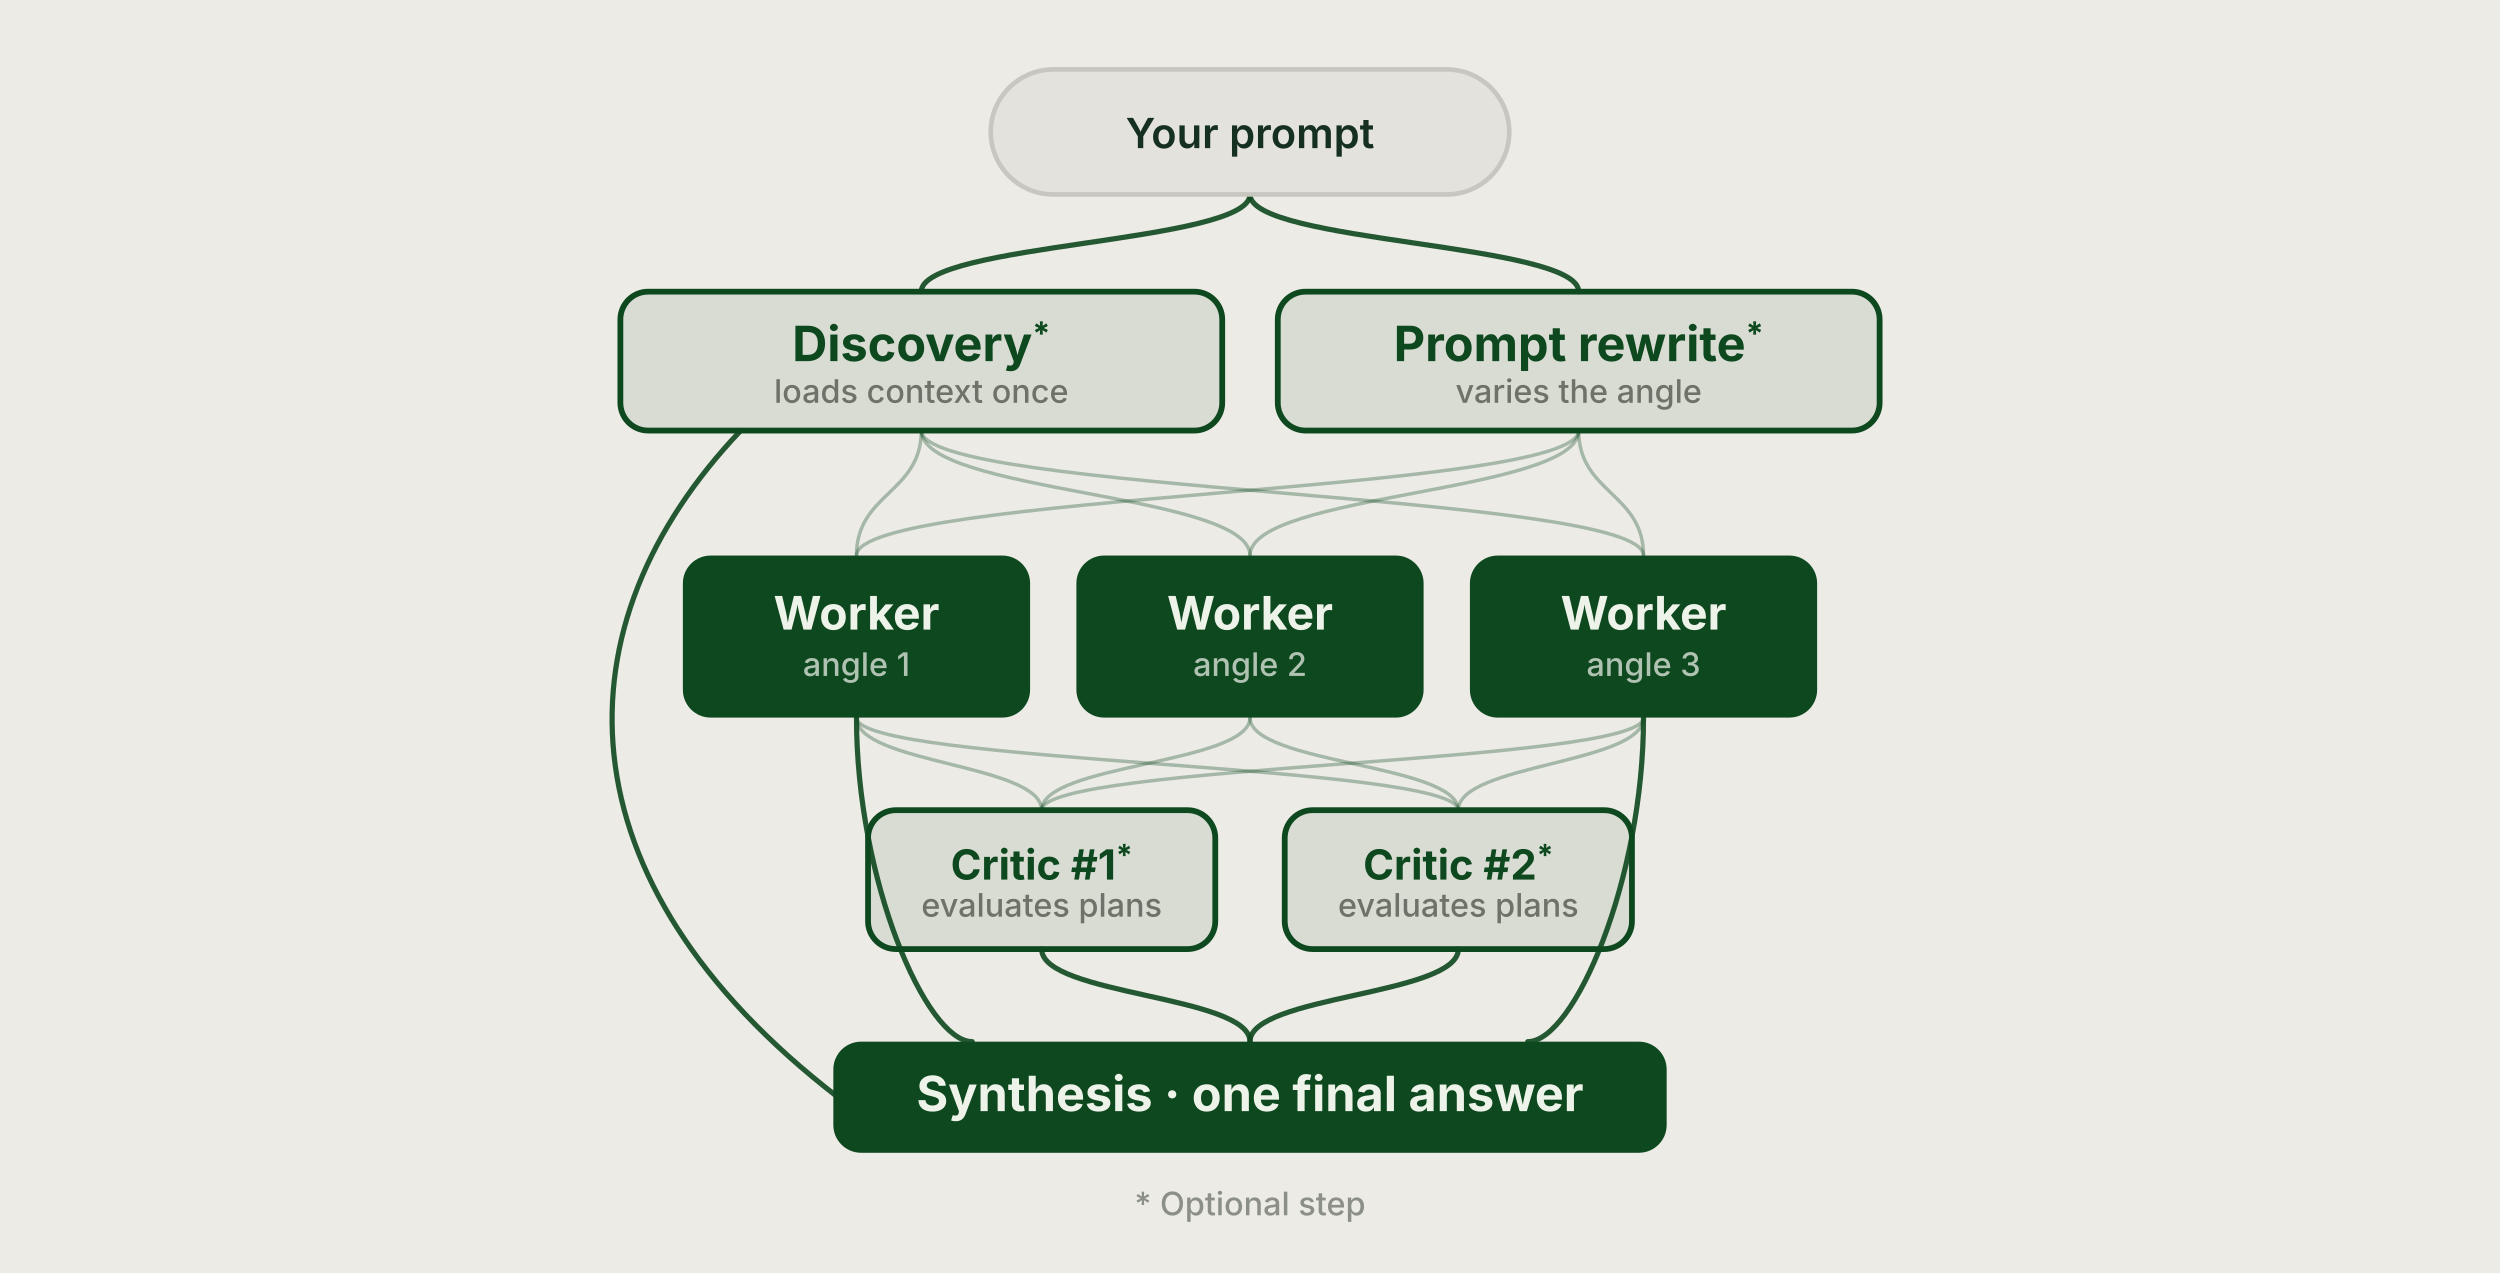
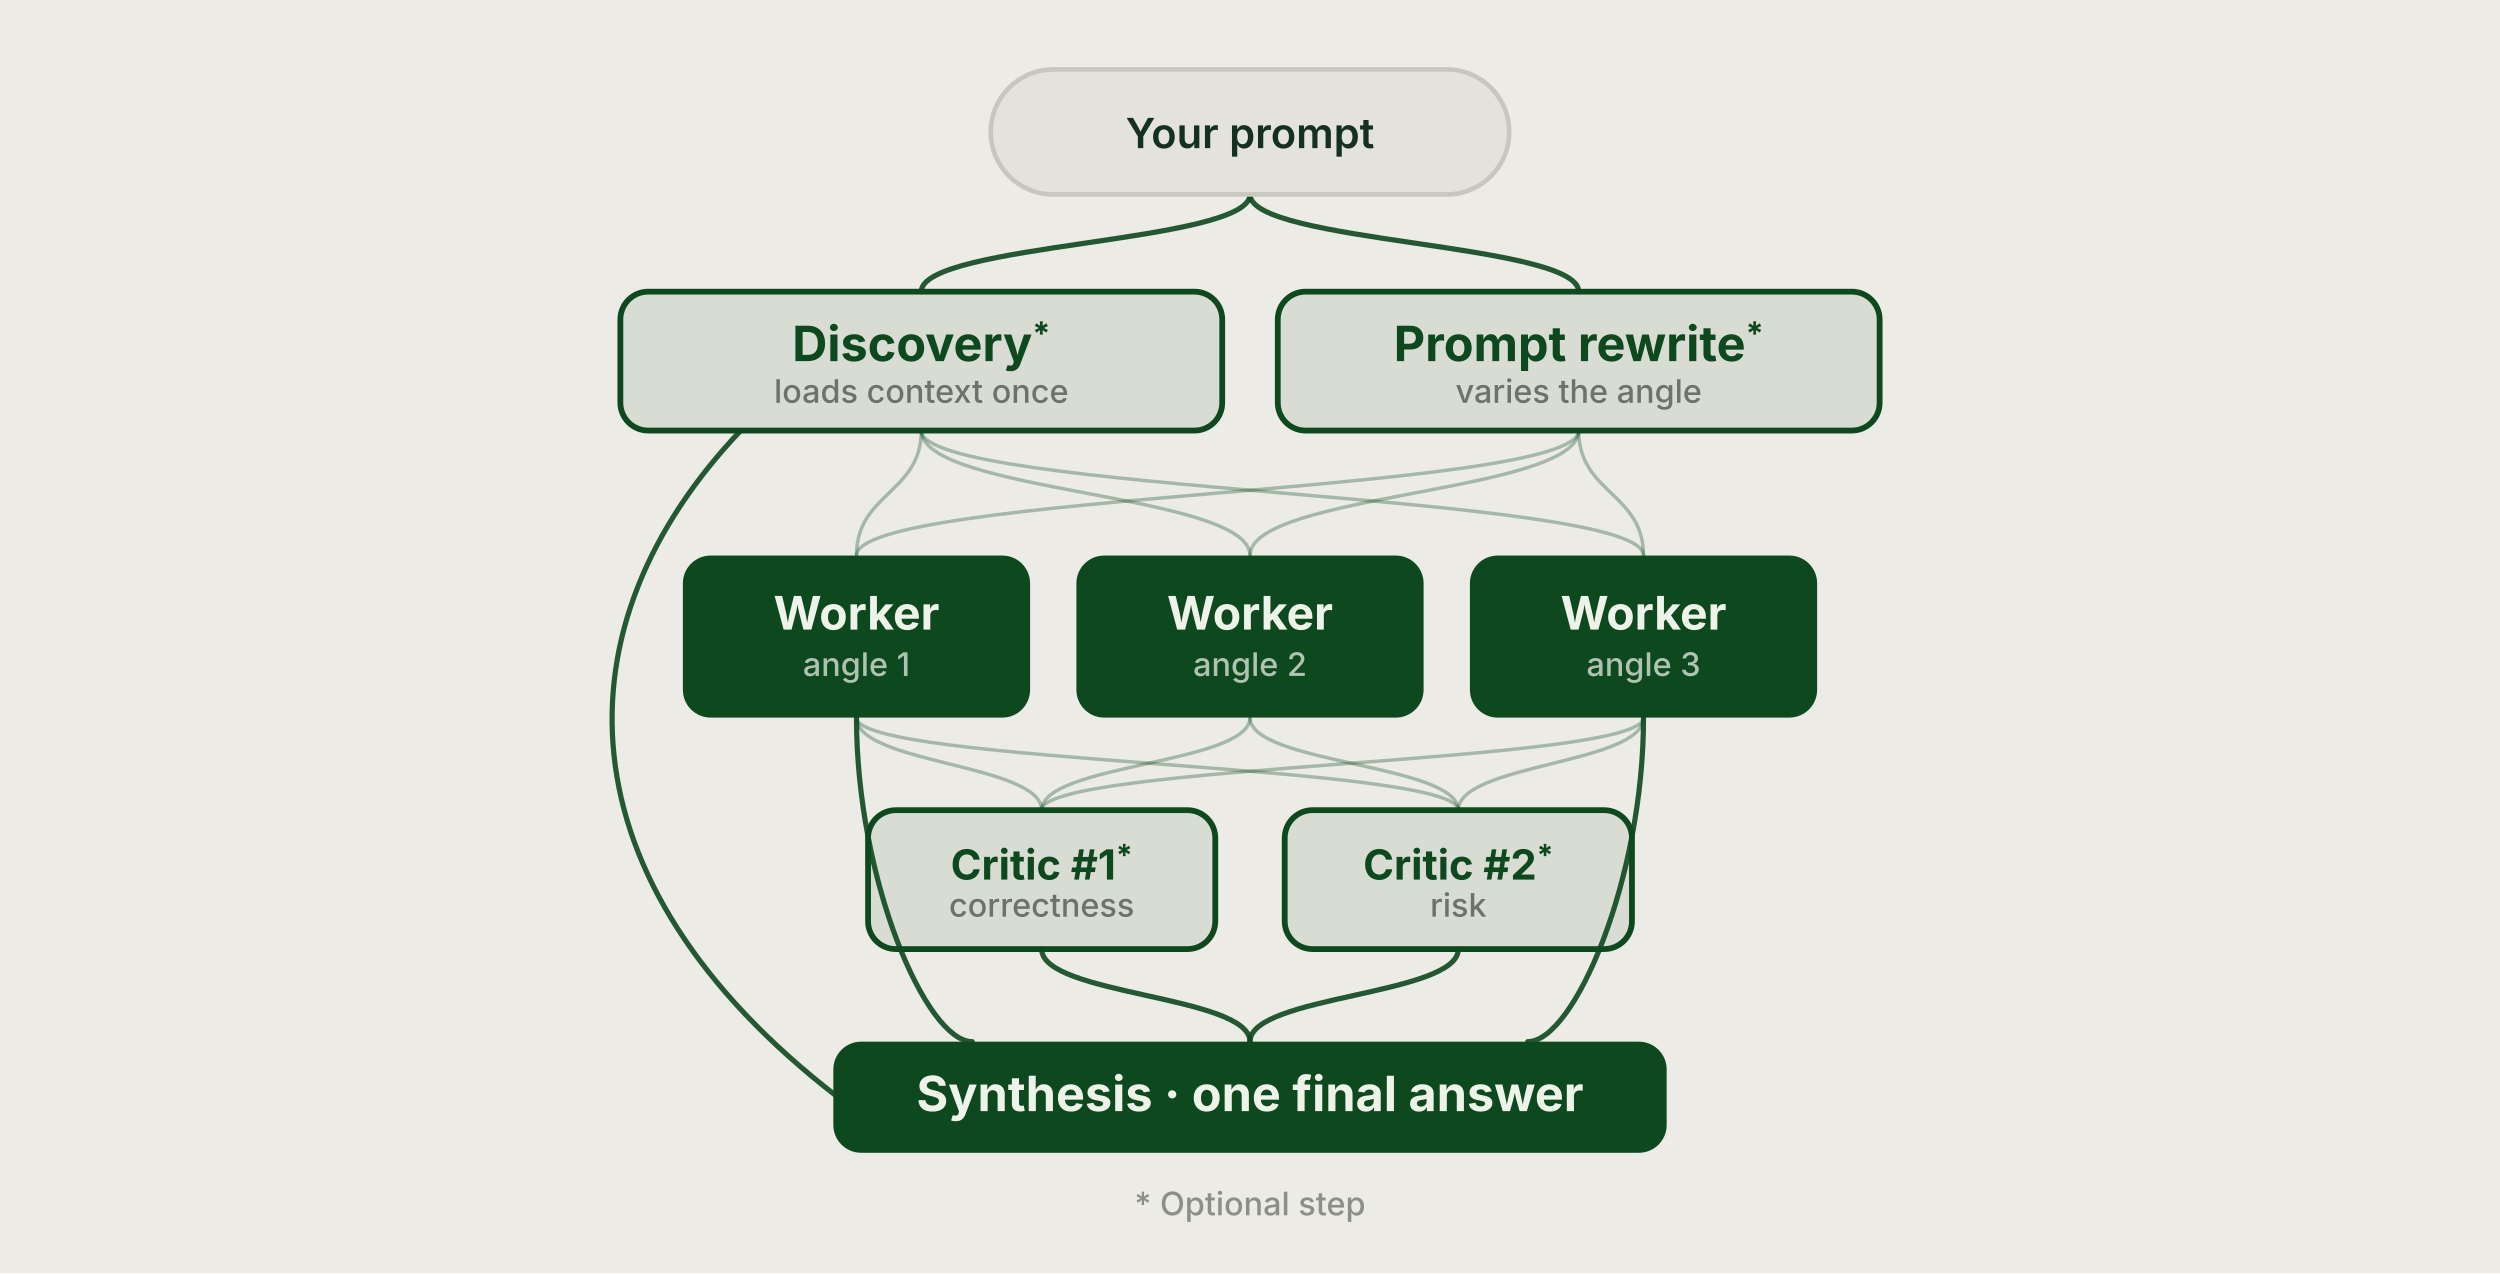
<svg xmlns="http://www.w3.org/2000/svg" width="1080" height="550" aria-labelledby="title desc" role="img" viewBox="0 0 1080 550">
  <style>text{font-family:'Inter',system-ui,-apple-system,'Segoe UI',sans-serif}.blockTitle{fill:#eef3ea;font-weight:700}.blockSub{fill:rgba(238,243,234,.72);font-size:14px;font-weight:500}.outlineTitle{fill:#0e481f;font-weight:700}.outlineSub{fill:#6e7268;font-size:14px;font-weight:500}.pillText{fill:#16301f;font-size:18px;font-weight:600}.edge,.edgeFaint{fill:none;stroke:#0e481f;stroke-width:2.25;stroke-linecap:round;opacity:.9}.edgeFaint{stroke-width:1.5;opacity:.32}</style>
  <rect width="1080" height="550" fill="#ECEBE6" />
  <path d="M540 84 C540 105, 398 105, 398 126" class="edge" />
  <path d="M540 84 C540 105, 682 105, 682 126" class="edge" />
  <path d="M398 186 C398 213, 370 213, 370 240" class="edgeFaint" />
  <path d="M398 186 C398 213, 540 213, 540 240" class="edgeFaint" />
  <path d="M398 186 C398 213, 710 213, 710 240" class="edgeFaint" />
  <path d="M682 186 C682 213, 370 213, 370 240" class="edgeFaint" />
  <path d="M682 186 C682 213, 540 213, 540 240" class="edgeFaint" />
  <path d="M682 186 C682 213, 710 213, 710 240" class="edgeFaint" />
  <path d="M370 310 C370 330, 450 330, 450 350" class="edgeFaint" />
  <path d="M540 310 C540 330, 450 330, 450 350" class="edgeFaint" />
  <path d="M710 310 C710 330, 450 330, 450 350" class="edgeFaint" />
  <path d="M370 310 C370 330, 630 330, 630 350" class="edgeFaint" />
  <path d="M540 310 C540 330, 630 330, 630 350" class="edgeFaint" />
  <path d="M710 310 C710 330, 630 330, 630 350" class="edgeFaint" />
  <path d="M450 410 C450 430, 540 430, 540 450" class="edge" />
  <path d="M630 410 C630 430, 540 430, 540 450" class="edge" />
  <path d="M370 310 C370 380, 400 450, 420 450" class="edge" />
  <path d="M710 310 C710 380, 680 450, 660 450" class="edge" />
  <path d="M320 186 C240 270, 240 380, 362 474" class="edge" />
  <rect width="224" height="54" x="428" y="30" fill="#E3E2DC" stroke="#C7C7C0" stroke-width="2" rx="27" />
  <text x="540" y="64" class="pillText" text-anchor="middle">Your prompt</text>
  <rect width="260" height="60" x="268" y="126" fill="rgba(14,72,31,0.09)" stroke="#0E481F" stroke-width="2.5" rx="12" />
  <text x="398" y="156" class="outlineTitle" font-size="21" text-anchor="middle">Discovery<tspan dy="-7" font-size="14">*</tspan>
  </text>
  <text x="398" y="174" class="outlineSub" text-anchor="middle">loads context once</text>
  <rect width="260" height="60" x="552" y="126" fill="rgba(14,72,31,0.09)" stroke="#0E481F" stroke-width="2.5" rx="12" />
  <text x="682" y="156" class="outlineTitle" font-size="21" text-anchor="middle">Prompt rewrite<tspan dy="-7" font-size="14">*</tspan>
  </text>
  <text x="682" y="174" class="outlineSub" text-anchor="middle">varies the angle</text>
  <rect width="150" height="70" x="295" y="240" fill="#0E481F" rx="12" />
  <text x="370" y="272" class="blockTitle" font-size="20" text-anchor="middle">Worker</text>
  <text x="370" y="292" class="blockSub" text-anchor="middle">angle 1</text>
  <rect width="150" height="70" x="465" y="240" fill="#0E481F" rx="12" />
  <text x="540" y="272" class="blockTitle" font-size="20" text-anchor="middle">Worker</text>
  <text x="540" y="292" class="blockSub" text-anchor="middle">angle 2</text>
  <rect width="150" height="70" x="635" y="240" fill="#0E481F" rx="12" />
  <text x="710" y="272" class="blockTitle" font-size="20" text-anchor="middle">Worker</text>
  <text x="710" y="292" class="blockSub" text-anchor="middle">angle 3</text>
  <rect width="150" height="60" x="375" y="350" fill="rgba(14,72,31,0.09)" stroke="#0E481F" stroke-width="2.5" rx="12" />
  <text x="450" y="380" class="outlineTitle" font-size="18" text-anchor="middle">Critic #1<tspan dy="-6" font-size="13">*</tspan>
  </text>
-   <text x="450" y="396" class="outlineSub" text-anchor="middle">evaluates plans</text>
+   <text x="450" y="396" class="outlineSub" text-anchor="middle">correctness</text>
  <rect width="150" height="60" x="555" y="350" fill="rgba(14,72,31,0.09)" stroke="#0E481F" stroke-width="2.5" rx="12" />
  <text x="630" y="380" class="outlineTitle" font-size="18" text-anchor="middle">Critic #2<tspan dy="-6" font-size="13">*</tspan>
  </text>
-   <text x="630" y="396" class="outlineSub" text-anchor="middle">evaluates plans</text>
+   <text x="630" y="396" class="outlineSub" text-anchor="middle">risk</text>
  <rect width="360" height="48" x="360" y="450" fill="#0E481F" rx="12" />
  <text x="540" y="480" class="blockTitle" font-size="21" text-anchor="middle">Synthesis · one final answer</text>
  <text x="540" y="525" fill="#8B8F86" font-family="'Inter', system-ui, -apple-system, sans-serif" font-size="14" font-weight="500" text-anchor="middle">* Optional step</text>
</svg>
